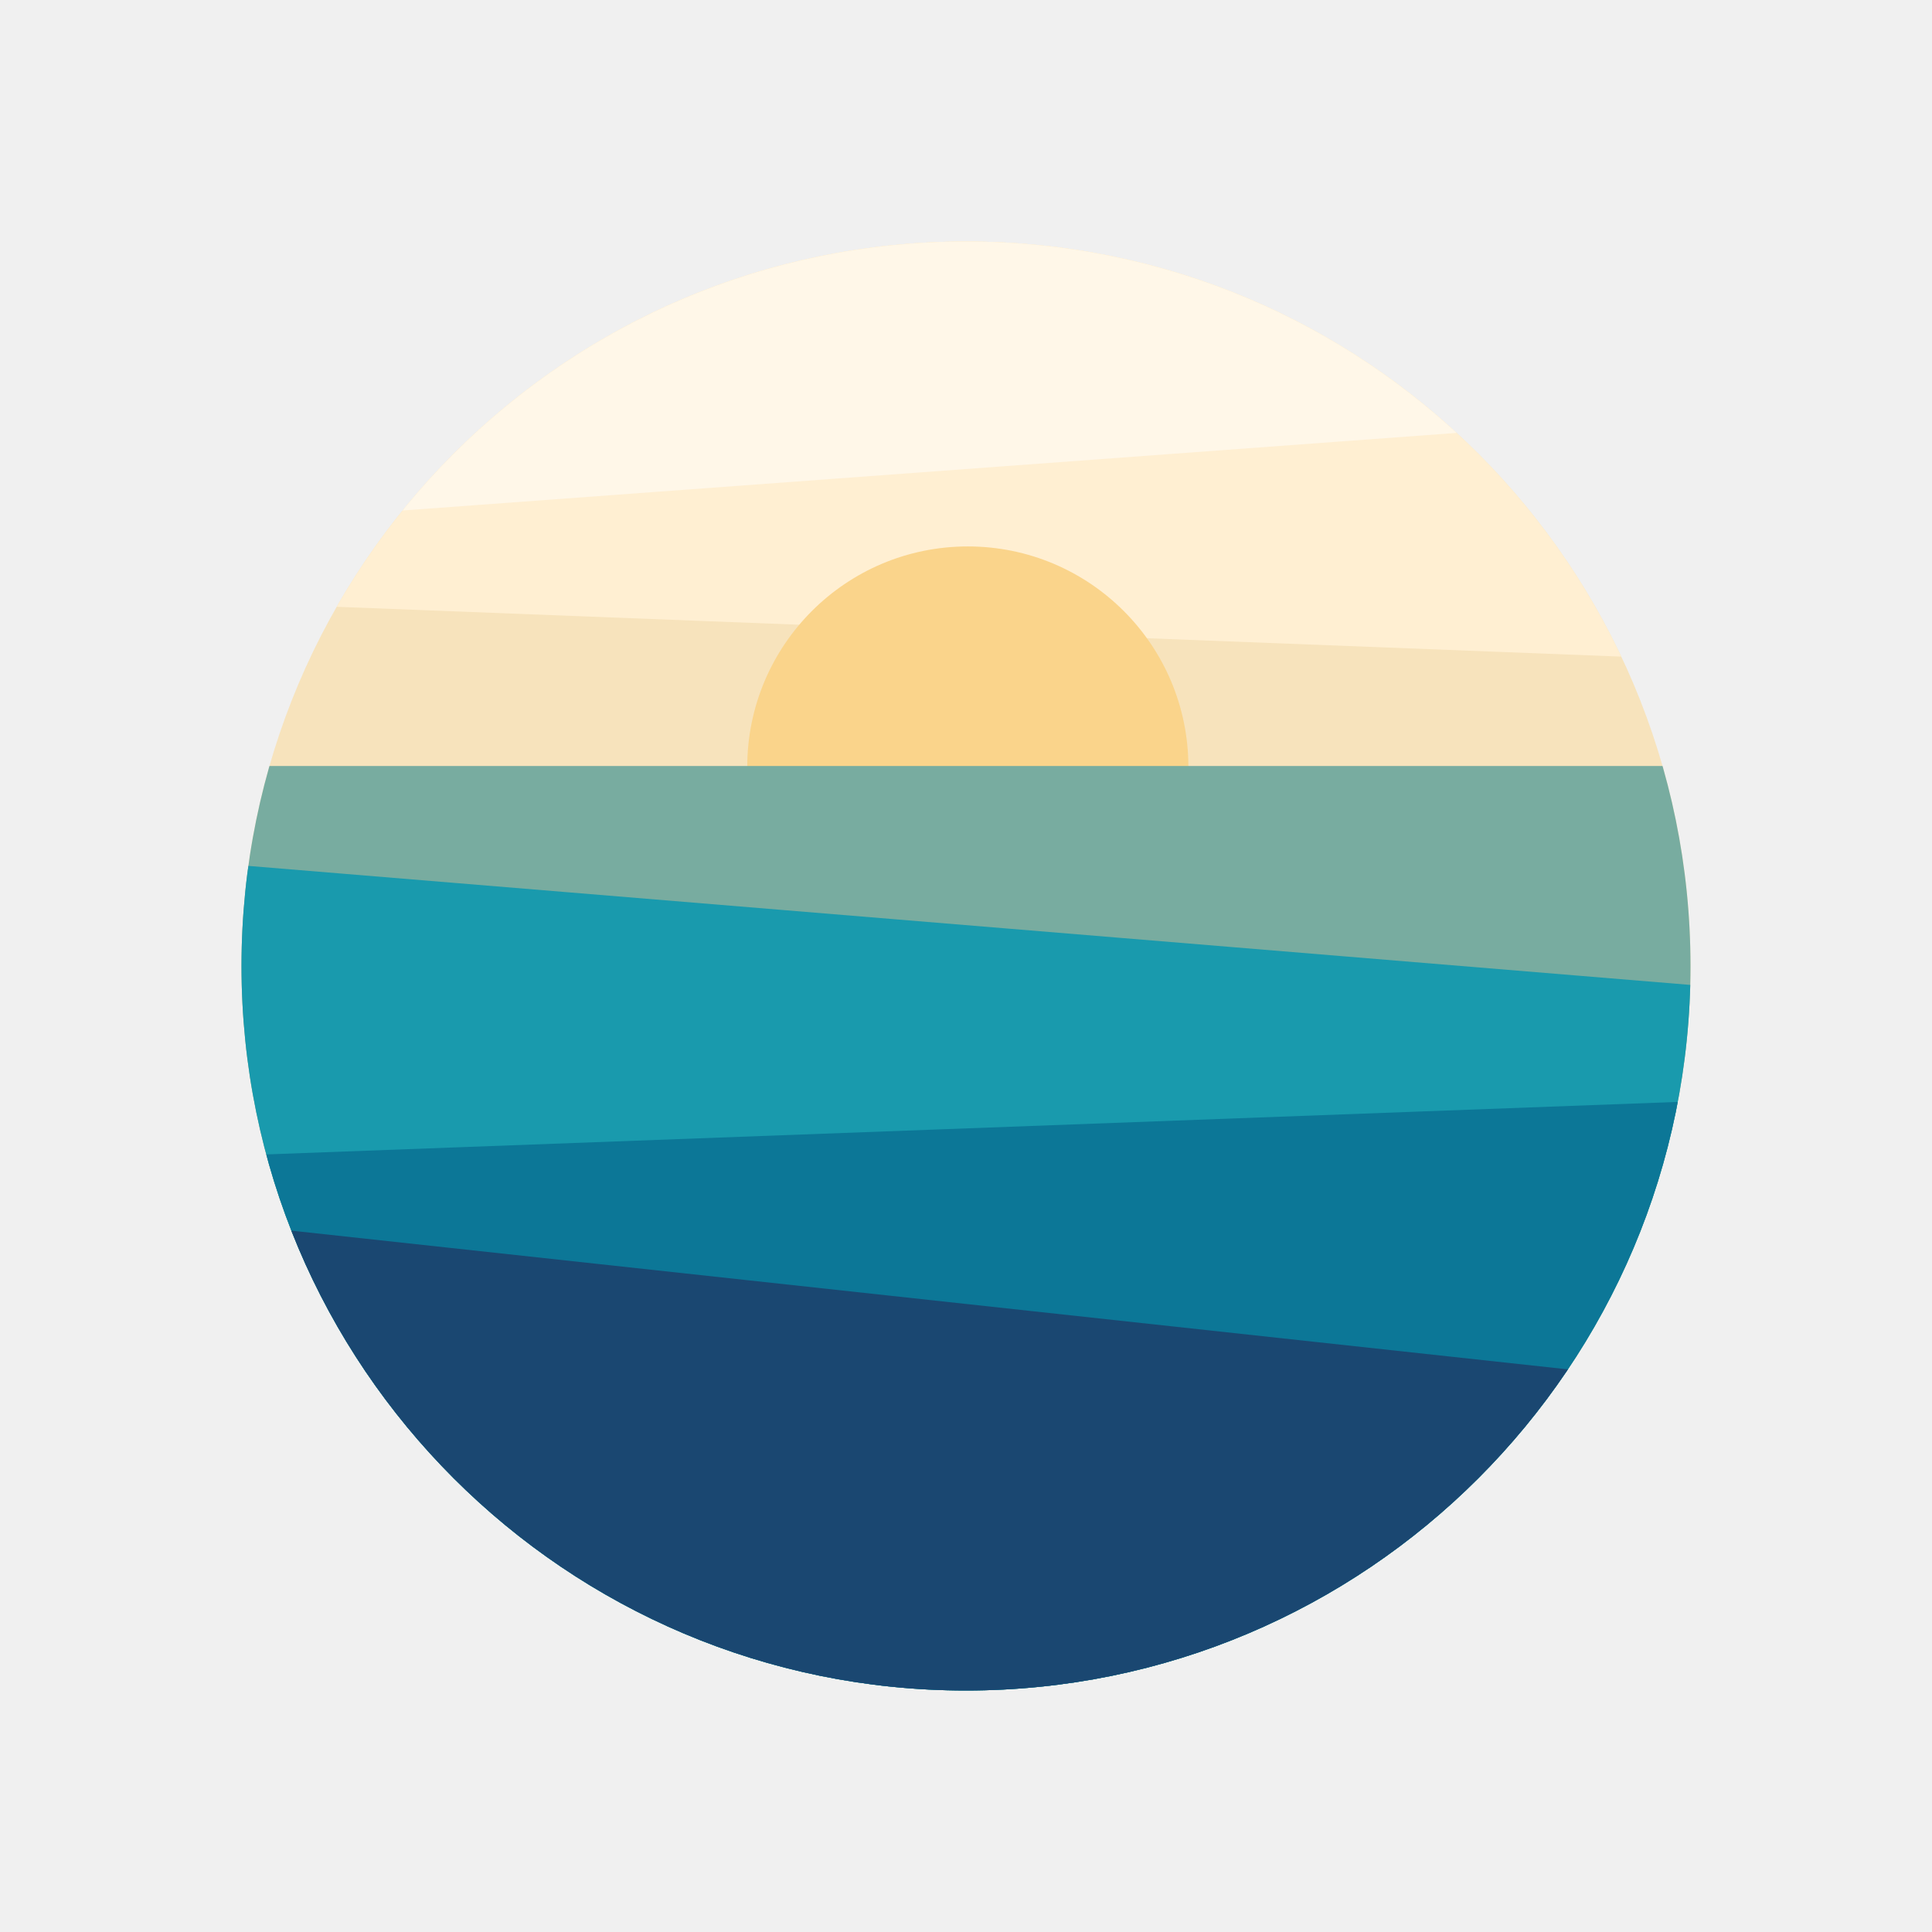
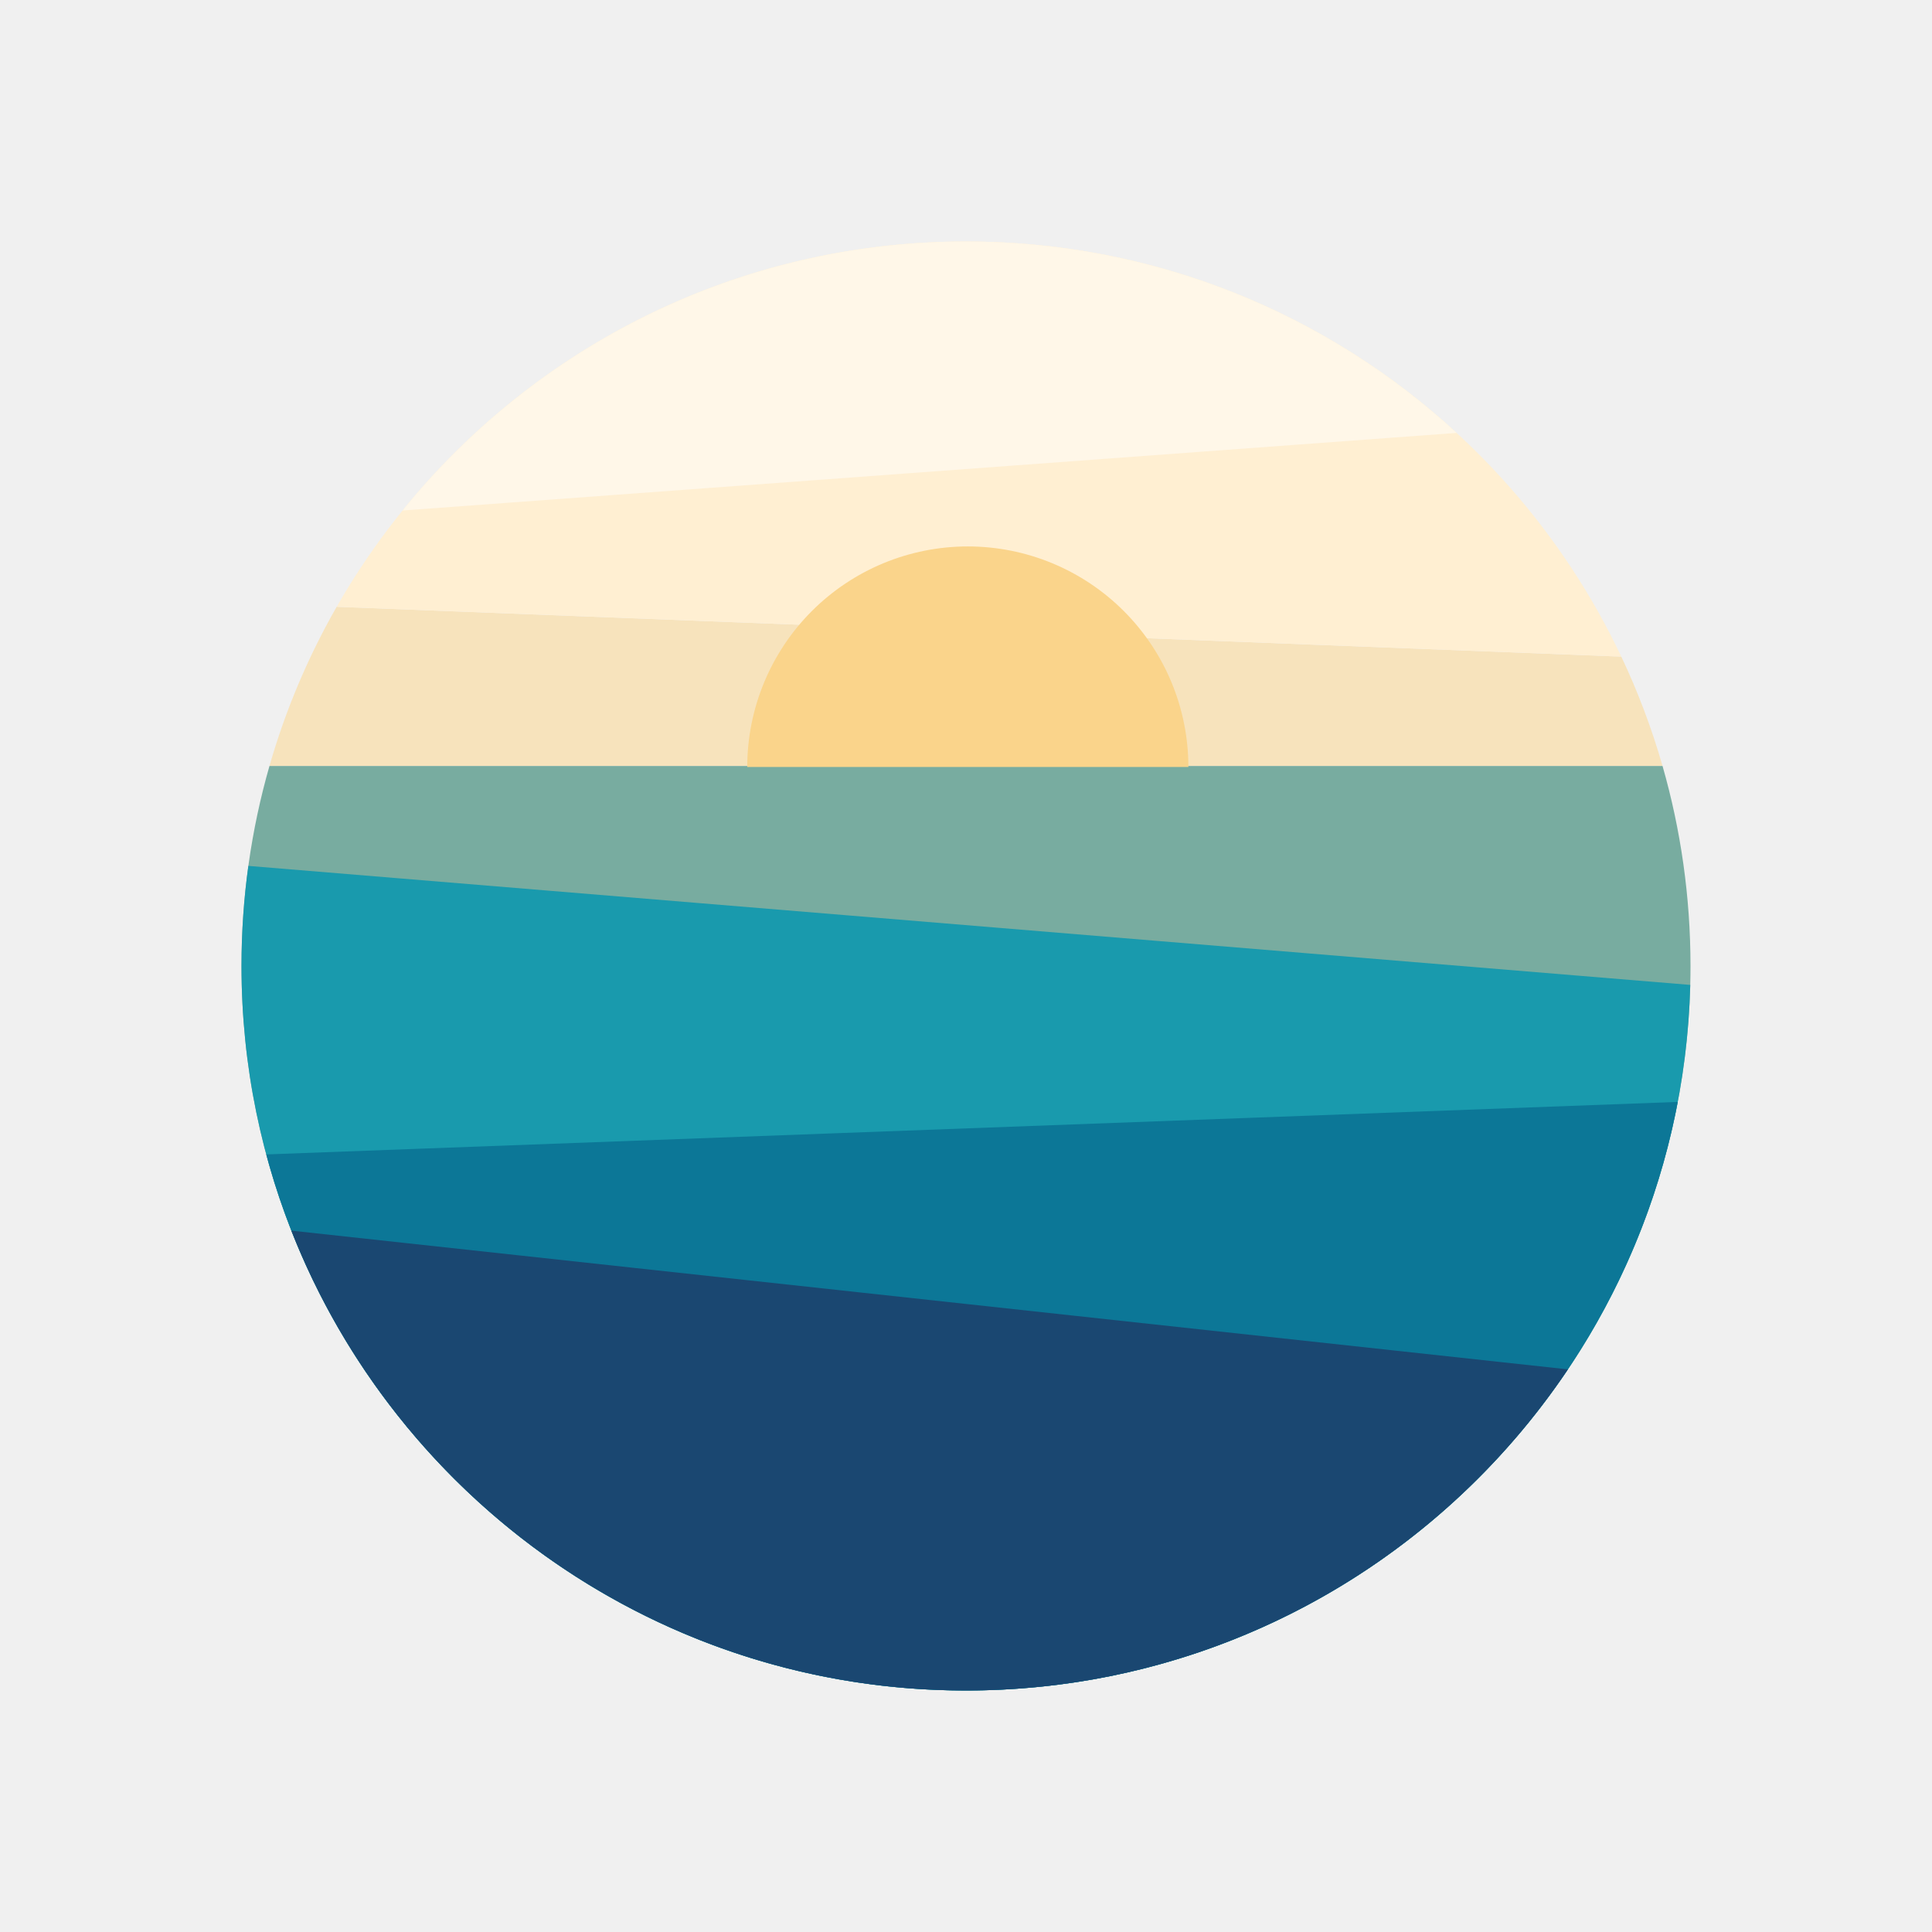
- <svg xmlns="http://www.w3.org/2000/svg" width="1200" height="1200" viewBox="0 0 1200 1200" fill="none">
-   <g clip-path="url(#clip0_63_428)">
-     <g clip-path="url(#clip1_63_428)">
-       <rect x="150" y="150" width="900" height="900" rx="450" fill="#F7E3BC" />
-       <path d="M172.05 106.786H1030.21V408.736L172.05 375.462V106.786Z" fill="#FFEFD2" />
-       <path d="M194.099 106.786H1052.26V258.027L178.75 322.332L194.099 106.786Z" fill="#FFF7E8" />
-       <circle cx="601.132" cy="476.399" r="136.998" fill="#FAD48B" />
-       <rect x="150" y="475.791" width="902.263" height="576.472" fill="#78ACA0" />
-       <path d="M150 537.472L1052.26 611.944V1052.26H150V537.472Z" fill="#199AAD" />
-       <path d="M150 717.608L1052.26 684.041V1052.26H150V717.608Z" fill="#0C7797" />
-       <path d="M150 761.006L1052.26 859.065V1051.95H150V761.006Z" fill="#1A4771" />
-     </g>
+ <svg xmlns="http://www.w3.org/2000/svg" width="1200" height="1200" viewBox="0 0 1200 1200" fill="none" version="1.1" id="svg8">
+   <g clip-path="url(#clip0_63_428)" id="g8">
+     <path fill-rule="evenodd" clip-rule="evenodd" d="m 209.109,376.898 c -17.65,30.859 -31.752,64.009 -41.749,98.893 h 865.28 c -6.73,-23.495 -15.33,-46.203 -25.62,-67.954 z" fill="#f7e3bc" id="path1" />
+     <path fill-rule="evenodd" clip-rule="evenodd" d="m 600,1050 c 248.528,0 450,-201.472 450,-450 0,-43.085 -6.06,-84.756 -17.36,-124.209 H 167.361 C 156.055,515.244 150,556.915 150,600 c 0,248.528 201.472,450 450,450 z" fill="#78aca0" id="path2" />
+     <path fill-rule="evenodd" clip-rule="evenodd" d="m 154.261,537.823 895.589,73.922 C 1043.62,854.845 844.601,1050 600,1050 351.472,1050 150,848.528 150,600 c 0,-21.096 1.452,-41.853 4.261,-62.177 z" fill="#199aad" id="path3" />
+     <path fill-rule="evenodd" clip-rule="evenodd" d="M 1042.09,684.42 C 1002.58,892.595 819.674,1050 600,1050 391.955,1050 216.885,908.818 165.37,717.036 Z" fill="#0c7797" id="path4" />
+     <path fill-rule="evenodd" clip-rule="evenodd" d="M 973.858,850.544 C 893.083,970.837 755.786,1050 600,1050 409.481,1050 246.614,931.602 180.965,764.371 Z" fill="#1a4771" id="path5" />
+     <path fill-rule="evenodd" clip-rule="evenodd" d="M 1007.02,407.837 209.11,376.899 C 286.644,241.347 432.654,150 600,150 c 179.785,0 334.944,105.43 407.02,257.837 z" fill="#ffefd2" id="path6" />
+     <path d="m 464.134,476.399 c 0,-17.991 3.543,-35.806 10.428,-52.427 6.885,-16.622 16.976,-31.724 29.698,-44.446 12.721,-12.721 27.824,-22.812 44.445,-29.697 16.621,-6.885 34.436,-10.429 52.427,-10.428 17.991,0 35.805,3.543 52.427,10.428 16.621,6.885 31.724,16.976 44.445,29.697 12.722,12.722 22.813,27.824 29.698,44.446 6.884,16.621 10.428,34.436 10.428,52.427 H 601.132 Z" fill="#fad48b" id="path7" />
+     <path fill-rule="evenodd" clip-rule="evenodd" d="M 904.741,268.887 250.04,317.084 C 332.539,215.163 458.66,150 600,150 c 117.556,0 224.583,45.076 304.741,118.887 z" fill="#fff7e8" id="path8" />
  </g>
-   <defs>
+   <defs id="defs8">
    <clipPath id="clip0_63_428">
-       <rect width="1200" height="1200" fill="white" />
-     </clipPath>
-     <clipPath id="clip1_63_428">
-       <rect x="150" y="150" width="900" height="900" rx="450" fill="white" />
+       <rect width="1200" height="1200" fill="white" id="rect8" />
    </clipPath>
  </defs>
</svg>
